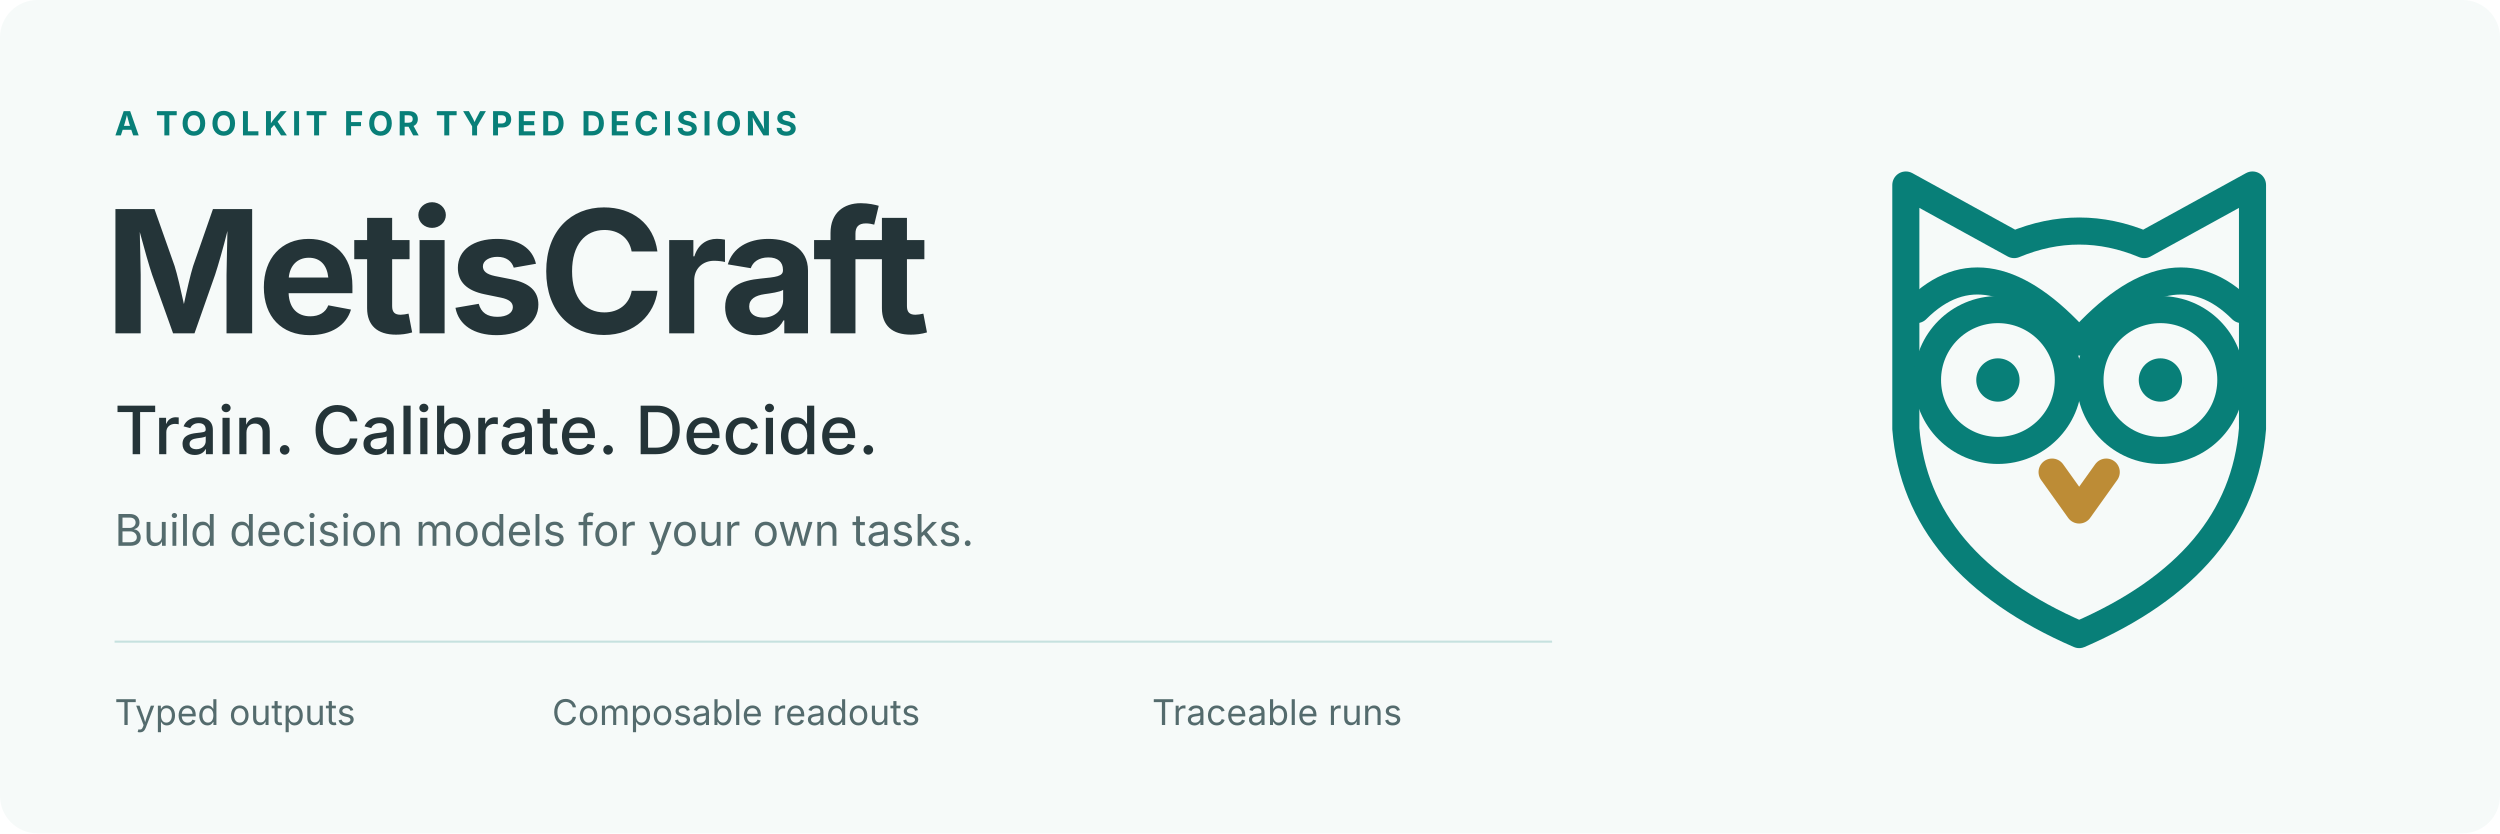
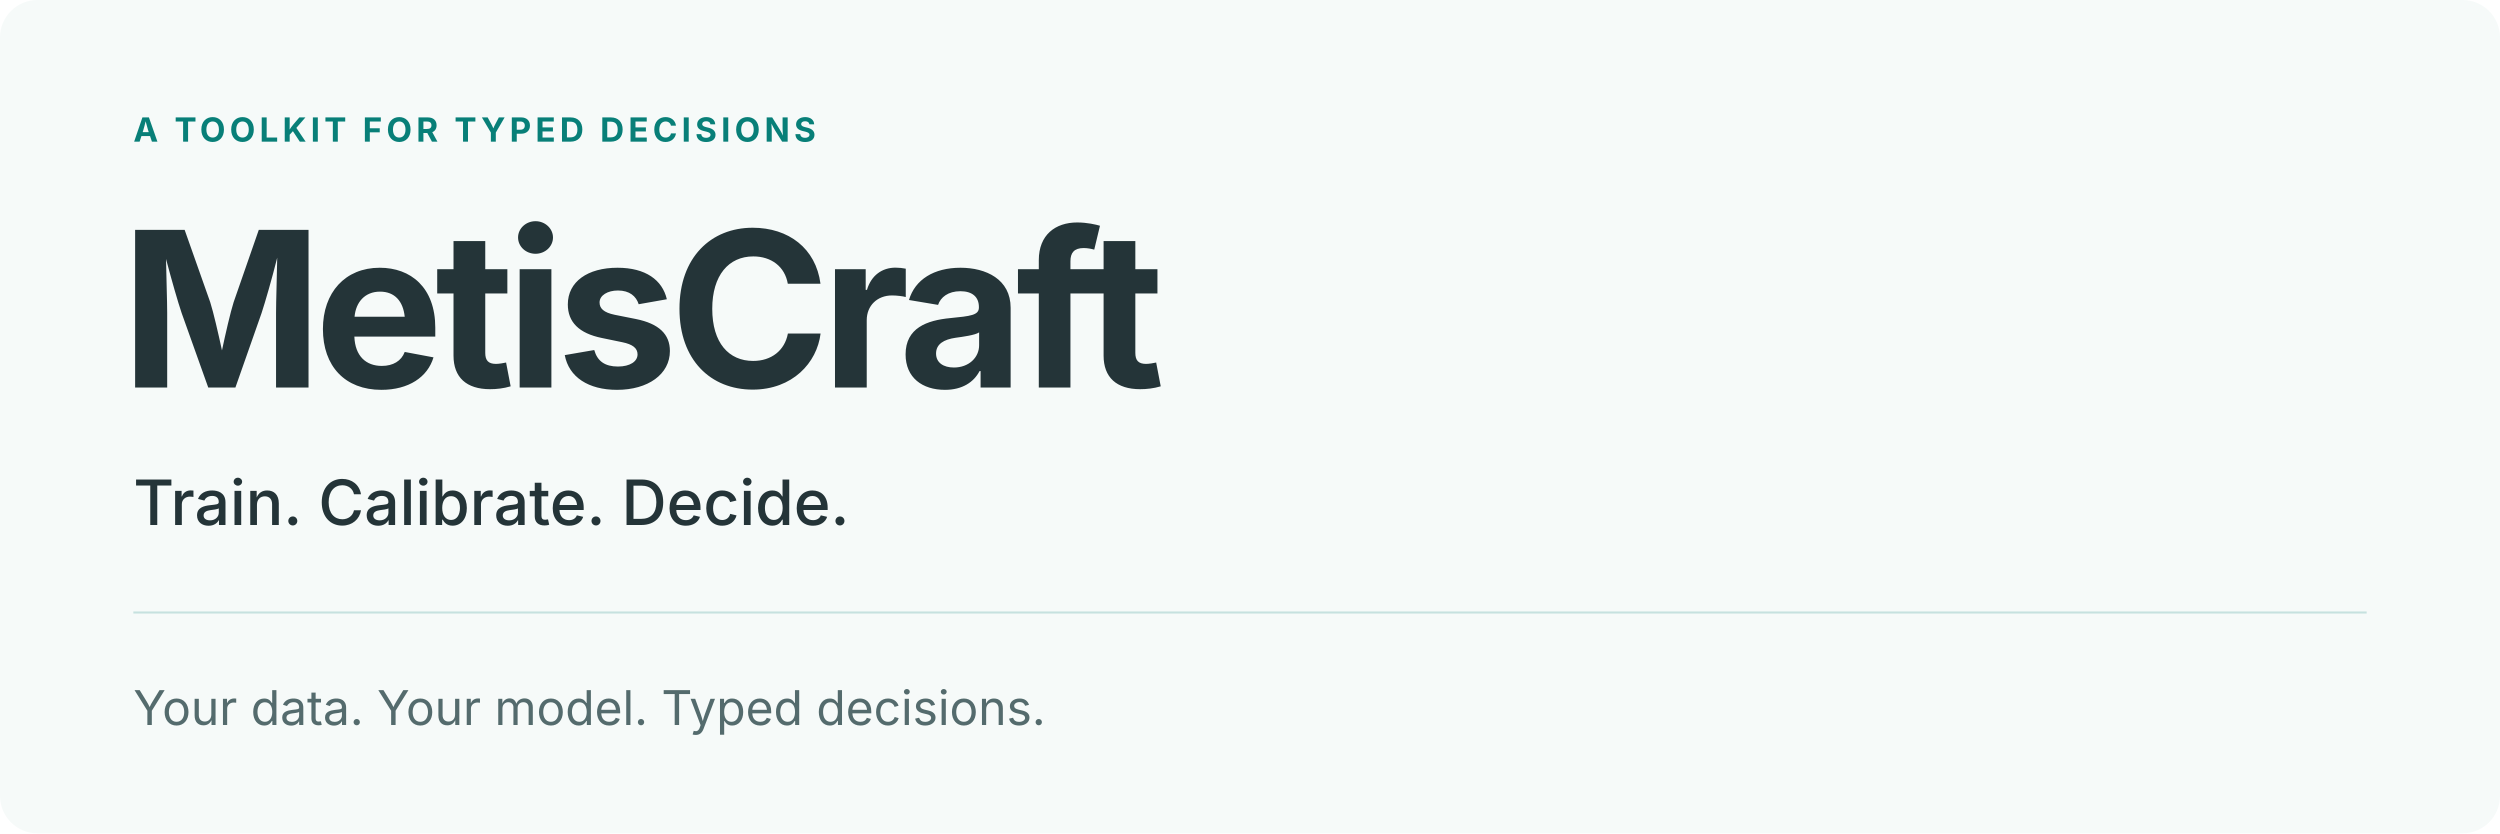
<svg xmlns="http://www.w3.org/2000/svg" width="1200" height="400" viewBox="0 0 1200 400" role="img" aria-labelledby="title">
  <style>text {font-family: "Inter", "DejaVu Sans", Arial, sans-serif}</style>
  <rect width="1200" height="400" rx="18" fill="#f6faf9" />
-   <text x="55" y="65" font-size="16" fill="#087f78" font-weight="650" letter-spacing="2">A TOOLKIT FOR TYPED DECISIONS</text>
-   <text x="50" y="160" font-size="82" fill="#243438" font-weight="700" letter-spacing="-3">MetisCraft</text>
-   <text x="55" y="218" font-size="32" fill="#243438" font-weight="500">Train. Calibrate. Decide.</text>
-   <text x="55" y="262" font-size="21" fill="#546b6d" font-weight="400">Build decision models for your own tasks.</text>
-   <path d="M55 308 H745" stroke="#087f78" stroke-opacity=".2" />
-   <text x="55" y="348" font-size="17" fill="#546b6d" font-weight="400">Typed outputs</text>
-   <text x="265" y="348" font-size="17" fill="#546b6d" font-weight="400">Composable readouts</text>
-   <text x="553" y="348" font-size="17" fill="#546b6d" font-weight="400">Traceable runs</text>
-   <g transform="translate(868 68) scale(2.6)" fill="none" stroke="#087f78" stroke-width="5" stroke-linejoin="round" stroke-linecap="round">
-     <path d="M18 25 L18 8 L38 19 Q50 14 62 19 L82 8 L82 53                Q80 78 50 91 Q20 78 18 53 Z" />
-     <path d="M20 31 Q33 18 50 37 Q67 18 80 31" />
-     <circle cx="35" cy="44" r="13" />
-     <circle cx="65" cy="44" r="13" />
-     <circle cx="35" cy="44" r="4" fill="#087f78" stroke="none" />
-     <circle cx="65" cy="44" r="4" fill="#087f78" stroke="none" />
-     <path d="M45 61 L50 68 L55 61" stroke="#bd8c36" />
-   </g>
+   <text x="64" y="68" font-size="16" fill="#087f78" font-weight="650" letter-spacing="2">A TOOLKIT FOR TYPED DECISIONS</text>
+   <text x="58" y="186" font-size="104" fill="#243438" font-weight="700" letter-spacing="-4">MetisCraft</text>
+   <text x="64" y="252" font-size="30" fill="#243438" font-weight="500">Train. Calibrate. Decide.</text>
+   <path d="M64 294 H1136" stroke="#087f78" stroke-opacity=".2" />
+   <text x="64" y="348" font-size="23" fill="#546b6d" font-weight="400">Your data. Your model. Typed decisions.</text>
</svg>
